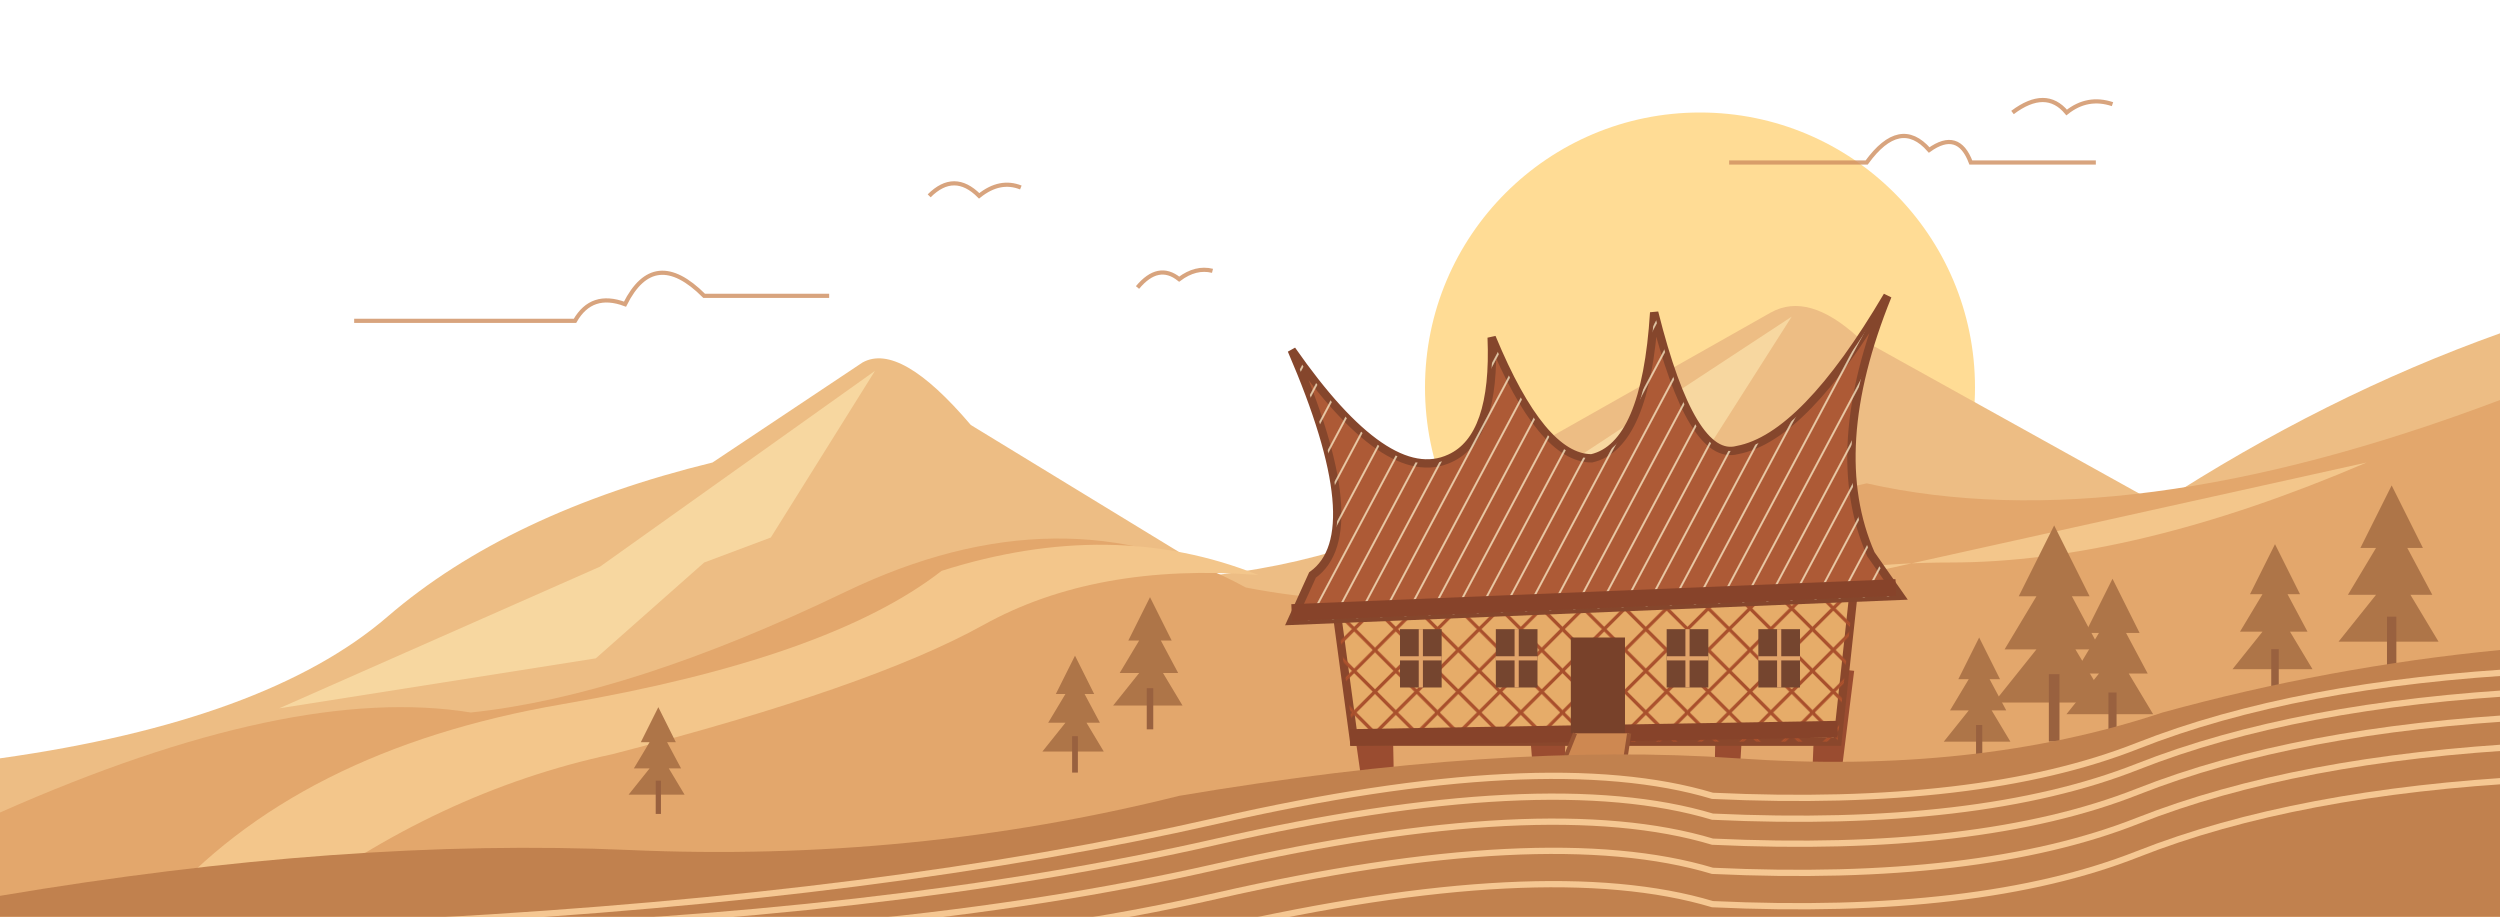
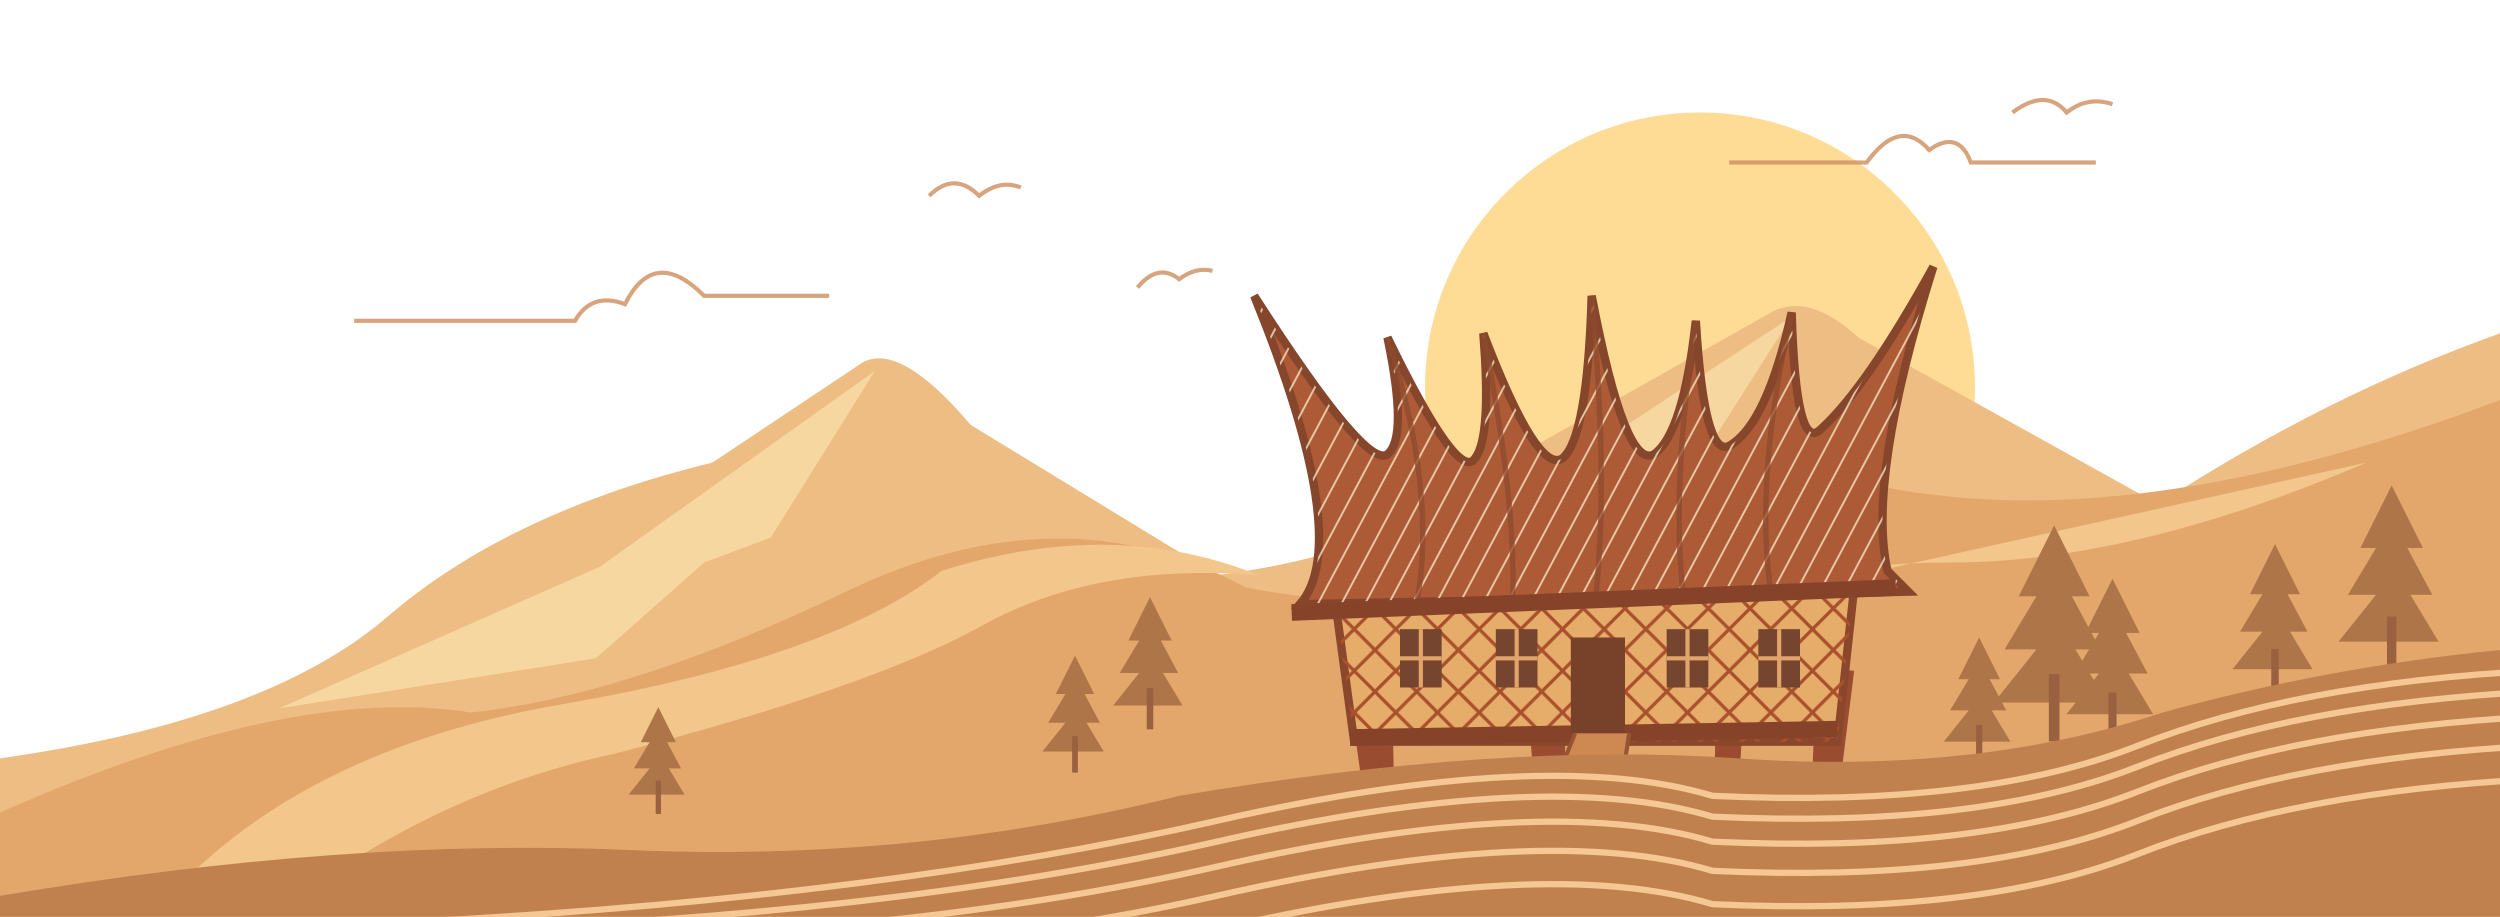
<svg xmlns="http://www.w3.org/2000/svg" width="600" height="220" viewBox="0 0 600 220" preserveAspectRatio="xMaxYMax meet" aria-hidden="true">
  <defs>
    <pattern id="engrave" width="5" height="5" patternUnits="userSpaceOnUse" patternTransform="rotate(28)">
      <path d="M0 0v5" stroke="#fff2cf" stroke-width="1" opacity=".66" />
    </pattern>
    <pattern id="wall" width="10" height="10" patternUnits="userSpaceOnUse">
      <path d="M0 5l5-5 5 5-5 5z" fill="none" stroke="#a74f2c" stroke-width=".8" />
    </pattern>
  </defs>
  <circle cx="408" cy="93" r="66" fill="#ffdc95" />
  <g fill="none" stroke="#ce8d5e" stroke-width="1" opacity=".8">
    <path d="M223 47q6-6 12 0q5-4 10-2m28 24q5-6 10-2q4-3 8-2m192-38q8-6 13 0q5-4 11-2" />
    <path d="M85 77h53q4-7 12-4q7-14 19-2h30m216-32h33q8-11 15-3q7-5 10 3h30" />
  </g>
  <path d="M0 182Q64 173 93 148T171 111L207 87Q216 82 233 102L292 138Q333 133 356 114L425 75Q434 70 446 81L518 121Q558 95 600 80V220H0Z" fill="#edbd84" />
  <path d="M67 170l77-34 66-47-25 40-16 6-26 23zm296-50 67-44-21 33-19 4-8 11z" fill="#f7d7a0" />
  <path d="M0 195Q70 164 113 171Q151 167 203 142T299 141Q340 149 378 136T448 116Q510 130 600 96V220H0Z" fill="#e3a76c" />
  <path d="M38 218q33-38 97-49t91-32q41-13 76 1q-39-3-66 12t-89 31q-42 9-79 37zm336-64q50-19 94-19t100-24" fill="#f3c68b" />
  <g transform="translate(310 71)">
    <g fill="#9a4c30">
      <path d="M13 90l7 49h5l-1-49m32 0 4 50h5l1-50m60-1-2 49h5l6-48m-33 0-1 50h5l3-50" />
    </g>
    <path d="M10 70h125l-4 37H15Z" fill="#e6ac69" stroke="#8a472c" stroke-width="2" />
    <path d="M10 70h125l-4 37H15Z" fill="url(#wall)" />
-     <path d="M5 67Q19 57 0 13Q23 46 38 39Q49 34 48 10Q60 39 72 39Q85 36 87 4Q96 40 107 37Q123 34 143 0Q128 37 139 62l7 10-146 6Z" fill="#ad5a36" stroke="#85462c" stroke-width="2" />
-     <path d="M5 67Q19 57 0 13Q23 46 38 39Q49 34 48 10Q60 39 72 39Q85 36 87 4Q96 40 107 37Q123 34 143 0Q128 37 139 62l7 10-146 6Z" fill="url(#engrave)" />
+     <path d="M2 74Q15 59 -9 0Q18 42 23 38Q28 34 23 10Q40 45 44 39Q48 34 46 9Q59 43 65 39Q71 34 72 0Q80 42 87 38Q94 33 97 6Q99 39 105 36Q114 31 120 4Q121 38 127 32Q138 22 154 -7Q138 44 143 66L148 71Z" fill="#ad5a36" stroke="#85462c" stroke-width="2" />
+     <path d="M2 74Q15 59 -9 0Q18 42 23 38Q28 34 23 10Q40 45 44 39Q48 34 46 9Q59 43 65 39Q71 34 72 0Q80 42 87 38Q94 33 97 6Q99 39 105 36Q114 31 120 4Q121 38 127 32Q138 22 154 -7Q138 44 143 66L148 71Z" fill="url(#engrave)" />
+     <g fill="none" stroke="#8d492c" stroke-width="1.3" opacity=".75">
+       <path d="M23 10Q35 47 30 74M46 9Q54 50 53 73M72 0Q76 44 73 72M97 6Q91 46 94 72M120 4Q111 44 115 71" />
+     </g>
    <path d="M0 76l145-6M14 106l117-2" stroke="#87432a" stroke-width="4" />
    <g fill="#75452f">
      <rect x="26" y="80" width="10" height="14" />
      <path d="M31 80v14m-5-7h10" stroke="#e2a46a" stroke-width="1" />
    </g>
    <g fill="#75452f">
      <rect x="49" y="80" width="10" height="14" />
      <path d="M54 80v14m-5-7h10" stroke="#e2a46a" stroke-width="1" />
    </g>
    <g fill="#75452f">
      <rect x="90" y="80" width="10" height="14" />
      <path d="M95 80v14m-5-7h10" stroke="#e2a46a" stroke-width="1" />
    </g>
    <g fill="#75452f">
      <rect x="112" y="80" width="10" height="14" />
      <path d="M117 80v14m-5-7h10" stroke="#e2a46a" stroke-width="1" />
    </g>
    <path d="M67 82h13v23H67z" fill="#78412a" />
    <path d="M68 105l-8 20h18l3-20" fill="#ce8851" stroke="#975433" />
    <path d="M66 111h14m-16 5h15m-18 5h17" stroke="#975433" />
  </g>
  <g fill="#ae7548">
    <g transform="translate(493 155) scale(0.85)">
      <path d="M0-34l-10 20h5l-9 15h9l-12 15h32L6 1h7L5-14h5z" />
      <path d="M0 8v19" stroke="#99613f" stroke-width="3" />
    </g>
    <g transform="translate(507 161) scale(0.65)">
      <path d="M0-34l-10 20h5l-9 15h9l-12 15h32L6 1h7L5-14h5z" />
      <path d="M0 8v19" stroke="#99613f" stroke-width="3" />
    </g>
    <g transform="translate(475 170) scale(0.5)">
      <path d="M0-34l-10 20h5l-9 15h9l-12 15h32L6 1h7L5-14h5z" />
      <path d="M0 8v19" stroke="#99613f" stroke-width="3" />
    </g>
    <g transform="translate(276 161) scale(0.52)">
      <path d="M0-34l-10 20h5l-9 15h9l-12 15h32L6 1h7L5-14h5z" />
      <path d="M0 8v19" stroke="#99613f" stroke-width="3" />
    </g>
    <g transform="translate(258 173) scale(0.46)">
      <path d="M0-34l-10 20h5l-9 15h9l-12 15h32L6 1h7L5-14h5z" />
      <path d="M0 8v19" stroke="#99613f" stroke-width="3" />
    </g>
    <g transform="translate(546 151) scale(0.6)">
      <path d="M0-34l-10 20h5l-9 15h9l-12 15h32L6 1h7L5-14h5z" />
      <path d="M0 8v19" stroke="#99613f" stroke-width="3" />
    </g>
    <g transform="translate(574 142) scale(0.75)">
      <path d="M0-34l-10 20h5l-9 15h9l-12 15h32L6 1h7L5-14h5z" />
      <path d="M0 8v19" stroke="#99613f" stroke-width="3" />
    </g>
    <g transform="translate(158 184) scale(0.42)">
      <path d="M0-34l-10 20h5l-9 15h9l-12 15h32L6 1h7L5-14h5z" />
      <path d="M0 8v19" stroke="#99613f" stroke-width="3" />
    </g>
  </g>
  <path d="M0 215q83-14 151-11t132-13q77-13 134-9t102-11q40-11 81-15v64H0" fill="#c1814e" />
  <g fill="none" stroke="#f5c792" stroke-width="1.5">
    <path d="M104 221Q213 215 292 197T411 191Q475 194 513 179T608 161" />
    <path d="M104 223.5Q213 220 292 202T411 196Q475 199 513 184T608 166" />
    <path d="M104 226.5Q213 226 292 208T411 202Q475 205 513 190T608 172" />
    <path d="M104 230Q213 233 292 215T411 209Q475 212 513 197T608 179" />
    <path d="M104 234Q213 241 292 223T411 217Q475 220 513 205T608 187" />
  </g>
</svg>
